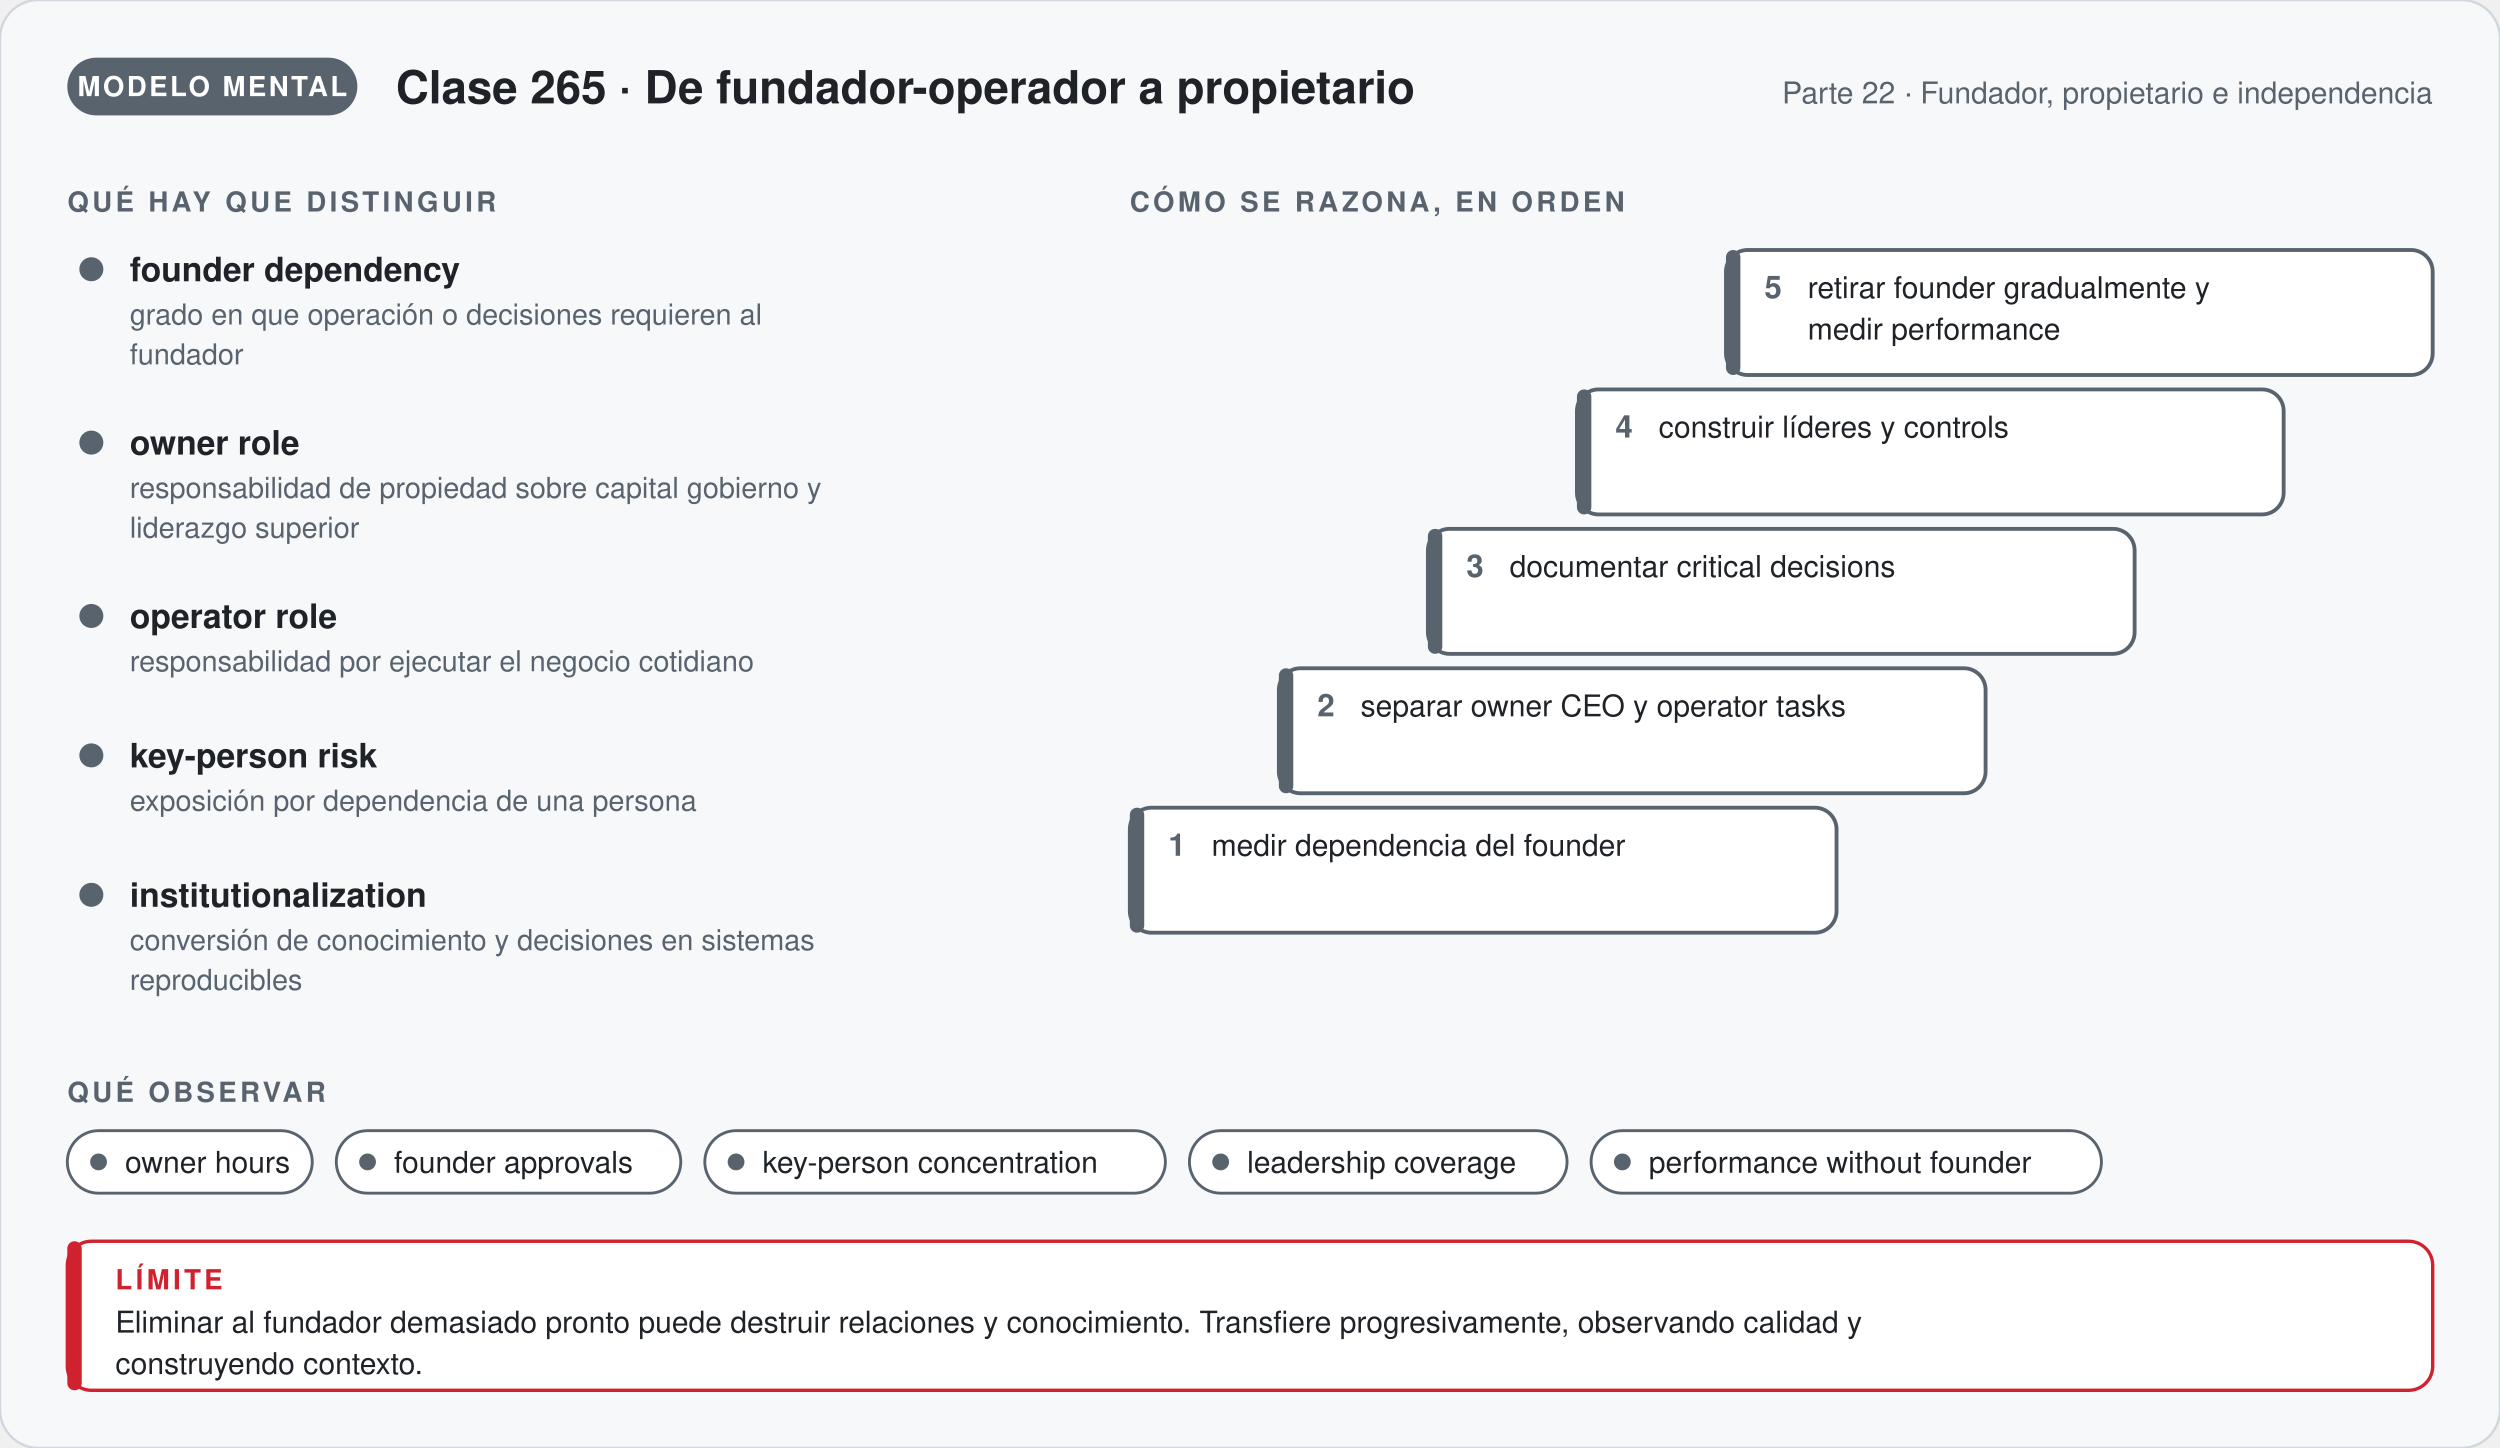
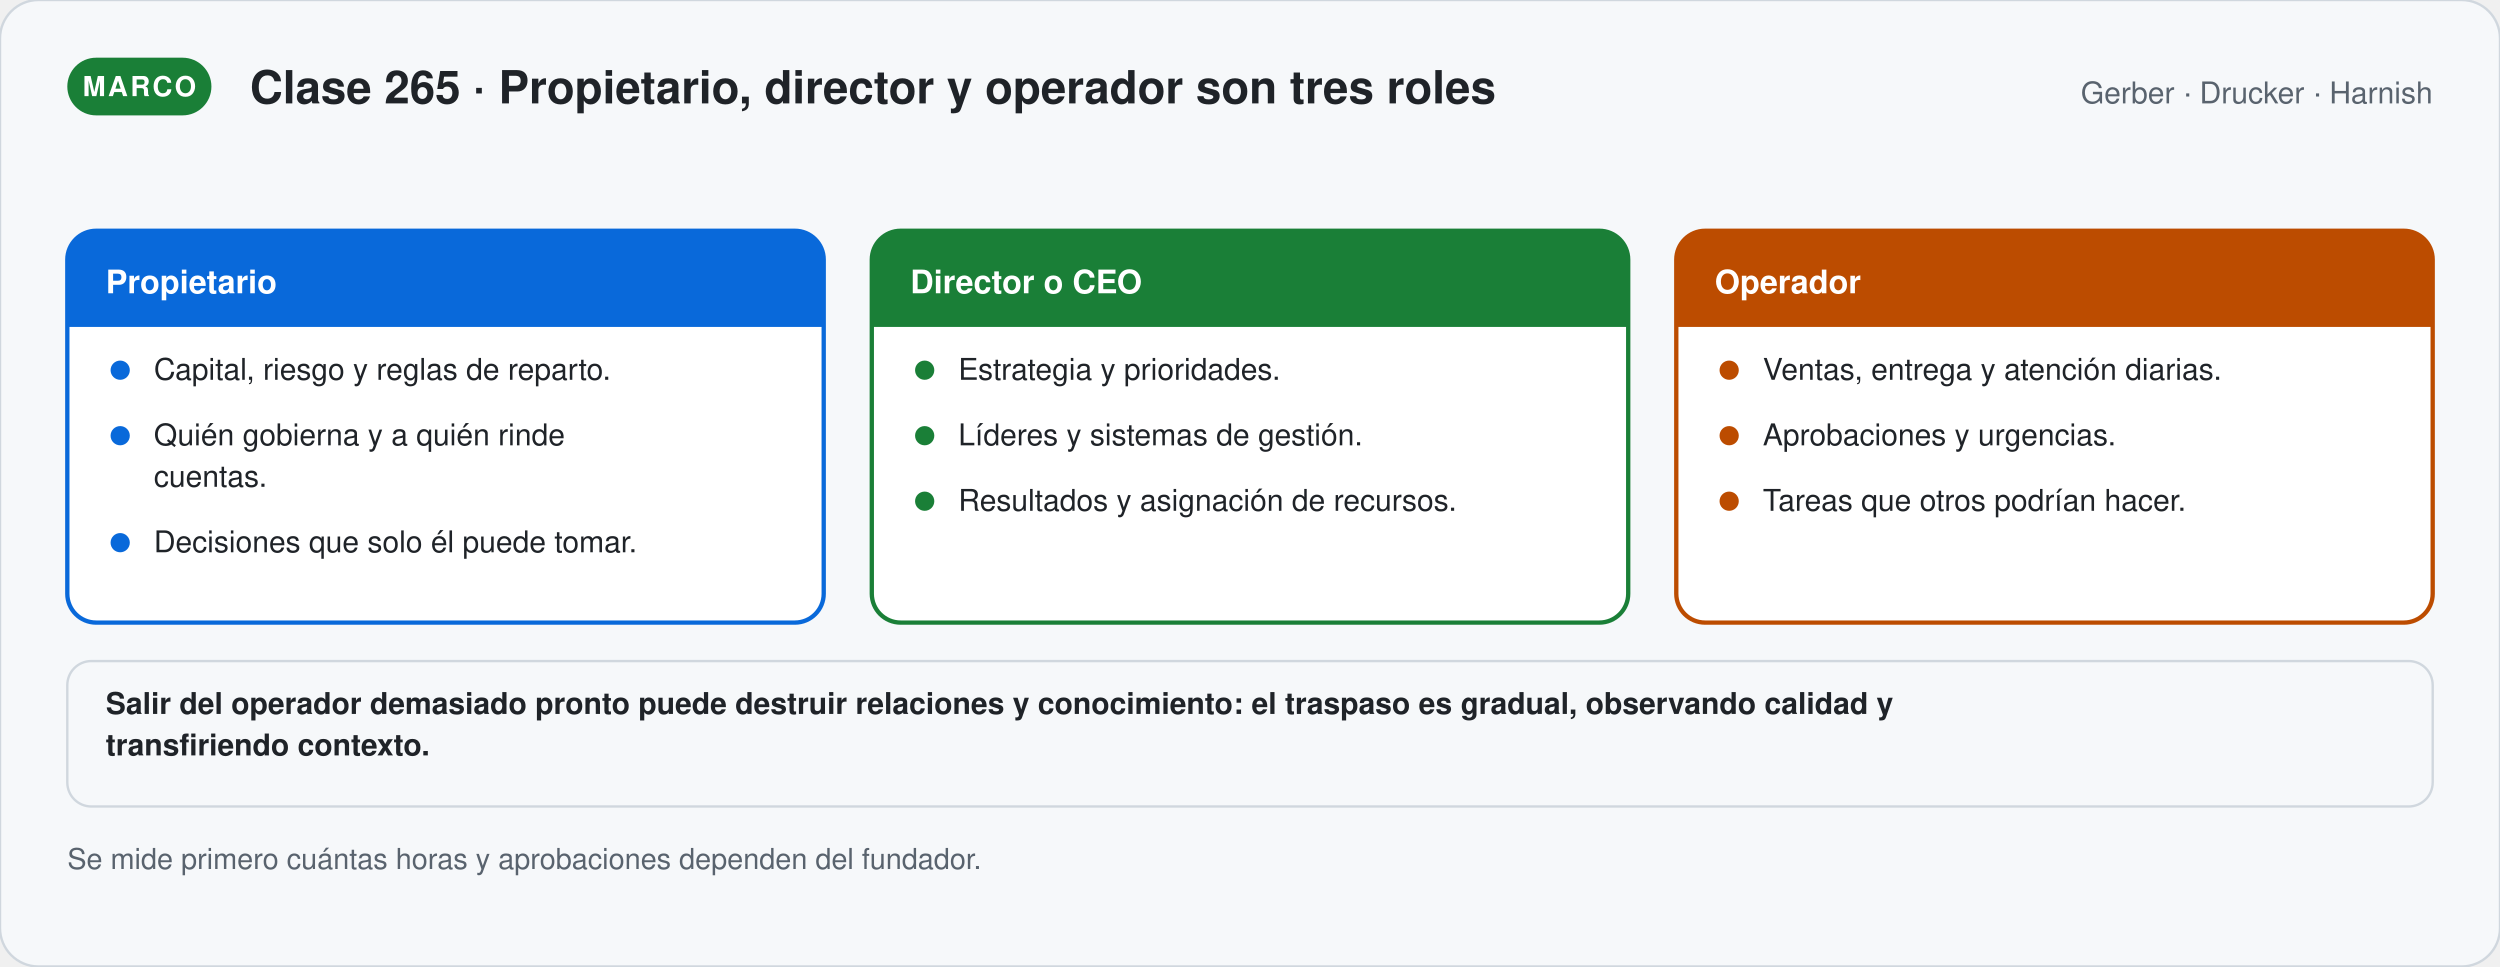
- <svg xmlns="http://www.w3.org/2000/svg" viewBox="0 0 1040 602.36" width="1040" role="img" aria-labelledby="t-g265 d-g265" font-family="'Segoe UI', 'Helvetica Neue', Helvetica, Arial, sans-serif">
+ <svg xmlns="http://www.w3.org/2000/svg" viewBox="0 0 1040 402.06" width="1040" role="img" aria-labelledby="t-s265 d-s265" font-family="'Segoe UI', 'Helvetica Neue', Helvetica, Arial, sans-serif">
  <defs>
-     <marker id="p-g265" viewBox="0 0 10 10" refX="8" refY="5" markerWidth="7" markerHeight="7" orient="auto">
+     <marker id="p-s265" viewBox="0 0 10 10" refX="8" refY="5" markerWidth="7" markerHeight="7" orient="auto">
      <path d="M1,1 L9,5 L1,9 Z" fill="#59636e" />
    </marker>
  </defs>
-   <rect width="1040" height="602.36" rx="16" fill="#f6f8fa" stroke="#d0d7de" />
-   <rect x="28" y="24" width="120.67" height="24" rx="12" fill="#59636e" />
-   <text x="88.335" y="40" font-size="11.5" font-weight="700" fill="#ffffff" text-anchor="middle" letter-spacing="1">MODELO MENTAL</text>
-   <text x="164.67" y="43" font-size="19" font-weight="700" fill="#1f2328" text-anchor="start">Clase 265 · De fundador-operador a propietario</text>
-   <text x="1012" y="43" font-size="12.5" font-weight="400" fill="#59636e" text-anchor="end">Parte 22 · Fundador, propietario e independencia</text>
-   <text x="28" y="88" font-size="11.5" font-weight="700" fill="#59636e" text-anchor="start" letter-spacing="1.4">QUÉ HAY QUE DISTINGUIR</text>
-   <circle cx="38" cy="112" r="5" fill="#59636e" />
-   <text x="54" y="117" font-size="14" font-weight="700" fill="#1f2328" text-anchor="start">founder dependency</text>
-   <text x="54" y="135" font-size="12" font-weight="400" fill="#59636e" text-anchor="start">grado en que operación o decisiones requieren al</text>
-   <text x="54" y="151.56" font-size="12" font-weight="400" fill="#59636e" text-anchor="start">fundador</text>
-   <circle cx="38" cy="184.12" r="5" fill="#59636e" />
-   <text x="54" y="189.12" font-size="14" font-weight="700" fill="#1f2328" text-anchor="start">owner role</text>
-   <text x="54" y="207.12" font-size="12" font-weight="400" fill="#59636e" text-anchor="start">responsabilidad de propiedad sobre capital gobierno y</text>
-   <text x="54" y="223.68" font-size="12" font-weight="400" fill="#59636e" text-anchor="start">liderazgo superior</text>
-   <circle cx="38" cy="256.24" r="5" fill="#59636e" />
-   <text x="54" y="261.24" font-size="14" font-weight="700" fill="#1f2328" text-anchor="start">operator role</text>
-   <text x="54" y="279.24" font-size="12" font-weight="400" fill="#59636e" text-anchor="start">responsabilidad por ejecutar el negocio cotidiano</text>
-   <circle cx="38" cy="314.24" r="5" fill="#59636e" />
-   <text x="54" y="319.24" font-size="14" font-weight="700" fill="#1f2328" text-anchor="start">key-person risk</text>
-   <text x="54" y="337.24" font-size="12" font-weight="400" fill="#59636e" text-anchor="start">exposición por dependencia de una persona</text>
-   <circle cx="38" cy="372.24" r="5" fill="#59636e" />
-   <text x="54" y="377.24" font-size="14" font-weight="700" fill="#1f2328" text-anchor="start">institutionalization</text>
-   <text x="54" y="395.24" font-size="12" font-weight="400" fill="#59636e" text-anchor="start">conversión de conocimiento y decisiones en sistemas</text>
-   <text x="54" y="411.8" font-size="12" font-weight="400" fill="#59636e" text-anchor="start">reproducibles</text>
-   <text x="470" y="88" font-size="11.5" font-weight="700" fill="#59636e" text-anchor="start" letter-spacing="1.4">CÓMO SE RAZONA, EN ORDEN</text>
-   <rect x="470" y="336" width="294" height="52" rx="9" fill="#ffffff" stroke="#59636e" stroke-width="1.6" />
-   <rect x="470" y="336" width="6" height="52" rx="3" fill="#59636e" />
-   <text x="486" y="356" font-size="13" font-weight="800" fill="#59636e" text-anchor="start">1</text>
-   <text x="504" y="356" font-size="12.5" font-weight="400" fill="#1f2328" text-anchor="start">medir dependencia del founder</text>
-   <rect x="532" y="278" width="294" height="52" rx="9" fill="#ffffff" stroke="#59636e" stroke-width="1.6" />
-   <rect x="532" y="278" width="6" height="52" rx="3" fill="#59636e" />
-   <text x="548" y="298" font-size="13" font-weight="800" fill="#59636e" text-anchor="start">2</text>
-   <text x="566" y="298" font-size="12.5" font-weight="400" fill="#1f2328" text-anchor="start">separar owner CEO y operator tasks</text>
-   <rect x="594" y="220" width="294" height="52" rx="9" fill="#ffffff" stroke="#59636e" stroke-width="1.6" />
-   <rect x="594" y="220" width="6" height="52" rx="3" fill="#59636e" />
-   <text x="610" y="240" font-size="13" font-weight="800" fill="#59636e" text-anchor="start">3</text>
-   <text x="628" y="240" font-size="12.5" font-weight="400" fill="#1f2328" text-anchor="start">documentar critical decisions</text>
-   <rect x="656" y="162" width="294" height="52" rx="9" fill="#ffffff" stroke="#59636e" stroke-width="1.6" />
-   <rect x="656" y="162" width="6" height="52" rx="3" fill="#59636e" />
-   <text x="672" y="182" font-size="13" font-weight="800" fill="#59636e" text-anchor="start">4</text>
-   <text x="690" y="182" font-size="12.5" font-weight="400" fill="#1f2328" text-anchor="start">construir líderes y controls</text>
-   <rect x="718" y="104" width="294" height="52" rx="9" fill="#ffffff" stroke="#59636e" stroke-width="1.6" />
-   <rect x="718" y="104" width="6" height="52" rx="3" fill="#59636e" />
-   <text x="734" y="124" font-size="13" font-weight="800" fill="#59636e" text-anchor="start">5</text>
-   <text x="752" y="124" font-size="12.5" font-weight="400" fill="#1f2328" text-anchor="start">retirar founder gradualmente y</text>
-   <text x="752" y="141.25" font-size="12.5" font-weight="400" fill="#1f2328" text-anchor="start">medir performance</text>
-   <text x="28" y="458.36" font-size="11.5" font-weight="700" fill="#59636e" text-anchor="start" letter-spacing="1.4">QUÉ OBSERVAR</text>
-   <rect x="28" y="470.36" width="101.9" height="26" rx="13" fill="#ffffff" stroke="#59636e" stroke-width="1.2" />
-   <circle cx="41" cy="483.36" r="3.5" fill="#59636e" />
-   <text x="52" y="487.86" font-size="12.5" font-weight="400" fill="#1f2328" text-anchor="start">owner hours</text>
-   <rect x="139.9" y="470.36" width="143.3" height="26" rx="13" fill="#ffffff" stroke="#59636e" stroke-width="1.2" />
-   <circle cx="152.9" cy="483.36" r="3.5" fill="#59636e" />
-   <text x="163.9" y="487.86" font-size="12.5" font-weight="400" fill="#1f2328" text-anchor="start">founder approvals</text>
-   <rect x="293.2" y="470.36" width="191.6" height="26" rx="13" fill="#ffffff" stroke="#59636e" stroke-width="1.2" />
-   <circle cx="306.2" cy="483.36" r="3.5" fill="#59636e" />
-   <text x="317.2" y="487.86" font-size="12.5" font-weight="400" fill="#1f2328" text-anchor="start">key-person concentration</text>
-   <rect x="494.8" y="470.36" width="157.1" height="26" rx="13" fill="#ffffff" stroke="#59636e" stroke-width="1.2" />
-   <circle cx="507.8" cy="483.36" r="3.5" fill="#59636e" />
-   <text x="518.8" y="487.86" font-size="12.5" font-weight="400" fill="#1f2328" text-anchor="start">leadership coverage</text>
-   <rect x="661.9" y="470.36" width="212.3" height="26" rx="13" fill="#ffffff" stroke="#59636e" stroke-width="1.2" />
-   <circle cx="674.9" cy="483.36" r="3.5" fill="#59636e" />
-   <text x="685.9" y="487.86" font-size="12.5" font-weight="400" fill="#1f2328" text-anchor="start">performance without founder</text>
-   <rect x="28" y="516.36" width="984" height="62" rx="10" fill="#ffffff" stroke="#cf222e" stroke-width="1.4" />
-   <rect x="28" y="516.36" width="6" height="62" rx="3" fill="#cf222e" />
-   <text x="48" y="536.36" font-size="11.5" font-weight="700" fill="#cf222e" text-anchor="start" letter-spacing="1.4">LÍMITE</text>
-   <text x="48" y="554.36" font-size="12.5" font-weight="400" fill="#1f2328" text-anchor="start">Eliminar al fundador demasiado pronto puede destruir relaciones y conocimiento. Transfiere progresivamente, observando calidad y</text>
-   <text x="48" y="571.61" font-size="12.5" font-weight="400" fill="#1f2328" text-anchor="start">construyendo contexto.</text>
+   <rect width="1040" height="402.06" rx="16" fill="#f6f8fa" stroke="#d0d7de" />
+   <rect x="28" y="24" width="59.95" height="24" rx="12" fill="#1a7f37" />
+   <text x="57.975" y="40" font-size="11.5" font-weight="700" fill="#ffffff" text-anchor="middle" letter-spacing="1">MARCO</text>
+   <text x="103.95" y="43" font-size="19" font-weight="700" fill="#1f2328" text-anchor="start">Clase 265 · Propietario, director y operador son tres roles</text>
+   <text x="1012" y="43" font-size="12.5" font-weight="400" fill="#59636e" text-anchor="end">Gerber · Drucker · Harnish</text>
+   <rect x="28" y="96" width="314.667" height="163" rx="12" fill="#ffffff" stroke="#0969da" stroke-width="1.8" />
+   <path d="M28.0,136 V108 a12,12 0 0 1 12,-12 H330.667 a12,12 0 0 1 12,12 V136 Z" fill="#0969da" />
+   <text x="44" y="122" font-size="13.5" font-weight="800" fill="#ffffff" text-anchor="start">Propietario</text>
+   <circle cx="50.0" cy="154" r="4" fill="#0969da" />
+   <text x="64" y="158" font-size="12.5" font-weight="400" fill="#1f2328" text-anchor="start">Capital, riesgo y reglas de reparto.</text>
+   <circle cx="50.0" cy="181.25" r="4" fill="#0969da" />
+   <text x="64" y="185.25" font-size="12.5" font-weight="400" fill="#1f2328" text-anchor="start">Quién gobierna y a quién rinde</text>
+   <text x="64" y="202.5" font-size="12.5" font-weight="400" fill="#1f2328" text-anchor="start">cuentas.</text>
+   <circle cx="50.0" cy="225.75" r="4" fill="#0969da" />
+   <text x="64" y="229.75" font-size="12.5" font-weight="400" fill="#1f2328" text-anchor="start">Decisiones que solo él puede tomar.</text>
+   <rect x="362.667" y="96" width="314.667" height="163" rx="12" fill="#ffffff" stroke="#1a7f37" stroke-width="1.8" />
+   <path d="M362.667,136 V108 a12,12 0 0 1 12,-12 H665.333 a12,12 0 0 1 12,12 V136 Z" fill="#1a7f37" />
+   <text x="378.667" y="122" font-size="13.5" font-weight="800" fill="#ffffff" text-anchor="start">Director o CEO</text>
+   <circle cx="384.667" cy="154" r="4" fill="#1a7f37" />
+   <text x="398.667" y="158" font-size="12.5" font-weight="400" fill="#1f2328" text-anchor="start">Estrategia y prioridades.</text>
+   <circle cx="384.667" cy="181.25" r="4" fill="#1a7f37" />
+   <text x="398.667" y="185.25" font-size="12.5" font-weight="400" fill="#1f2328" text-anchor="start">Líderes y sistemas de gestión.</text>
+   <circle cx="384.667" cy="208.5" r="4" fill="#1a7f37" />
+   <text x="398.667" y="212.5" font-size="12.5" font-weight="400" fill="#1f2328" text-anchor="start">Resultados y asignación de recursos.</text>
+   <rect x="697.333" y="96" width="314.667" height="163" rx="12" fill="#ffffff" stroke="#bc4c00" stroke-width="1.8" />
+   <path d="M697.333,136 V108 a12,12 0 0 1 12,-12 H1000.0 a12,12 0 0 1 12,12 V136 Z" fill="#bc4c00" />
+   <text x="713.333" y="122" font-size="13.5" font-weight="800" fill="#ffffff" text-anchor="start">Operador</text>
+   <circle cx="719.333" cy="154" r="4" fill="#bc4c00" />
+   <text x="733.333" y="158" font-size="12.5" font-weight="400" fill="#1f2328" text-anchor="start">Ventas, entrega y atención diarias.</text>
+   <circle cx="719.333" cy="181.25" r="4" fill="#bc4c00" />
+   <text x="733.333" y="185.25" font-size="12.5" font-weight="400" fill="#1f2328" text-anchor="start">Aprobaciones y urgencias.</text>
+   <circle cx="719.333" cy="208.5" r="4" fill="#bc4c00" />
+   <text x="733.333" y="212.5" font-size="12.5" font-weight="400" fill="#1f2328" text-anchor="start">Tareas que otros podrían hacer.</text>
+   <rect x="28" y="275" width="984" height="60.5" rx="10" fill="#f6f8fa" stroke="#d0d7de" stroke-width="1" />
+   <text x="44" y="297" font-size="12.5" font-weight="600" fill="#1f2328" text-anchor="start">Salir del operador demasiado pronto puede destruir relaciones y conocimiento: el traspaso es gradual, observando calidad y</text>
+   <text x="44" y="314.25" font-size="12.5" font-weight="600" fill="#1f2328" text-anchor="start">transfiriendo contexto.</text>
+   <text x="28" y="361.5" font-size="12" font-weight="400" fill="#59636e" text-anchor="start">Se mide primero cuántas horas y aprobaciones dependen del fundador.</text>
</svg>
